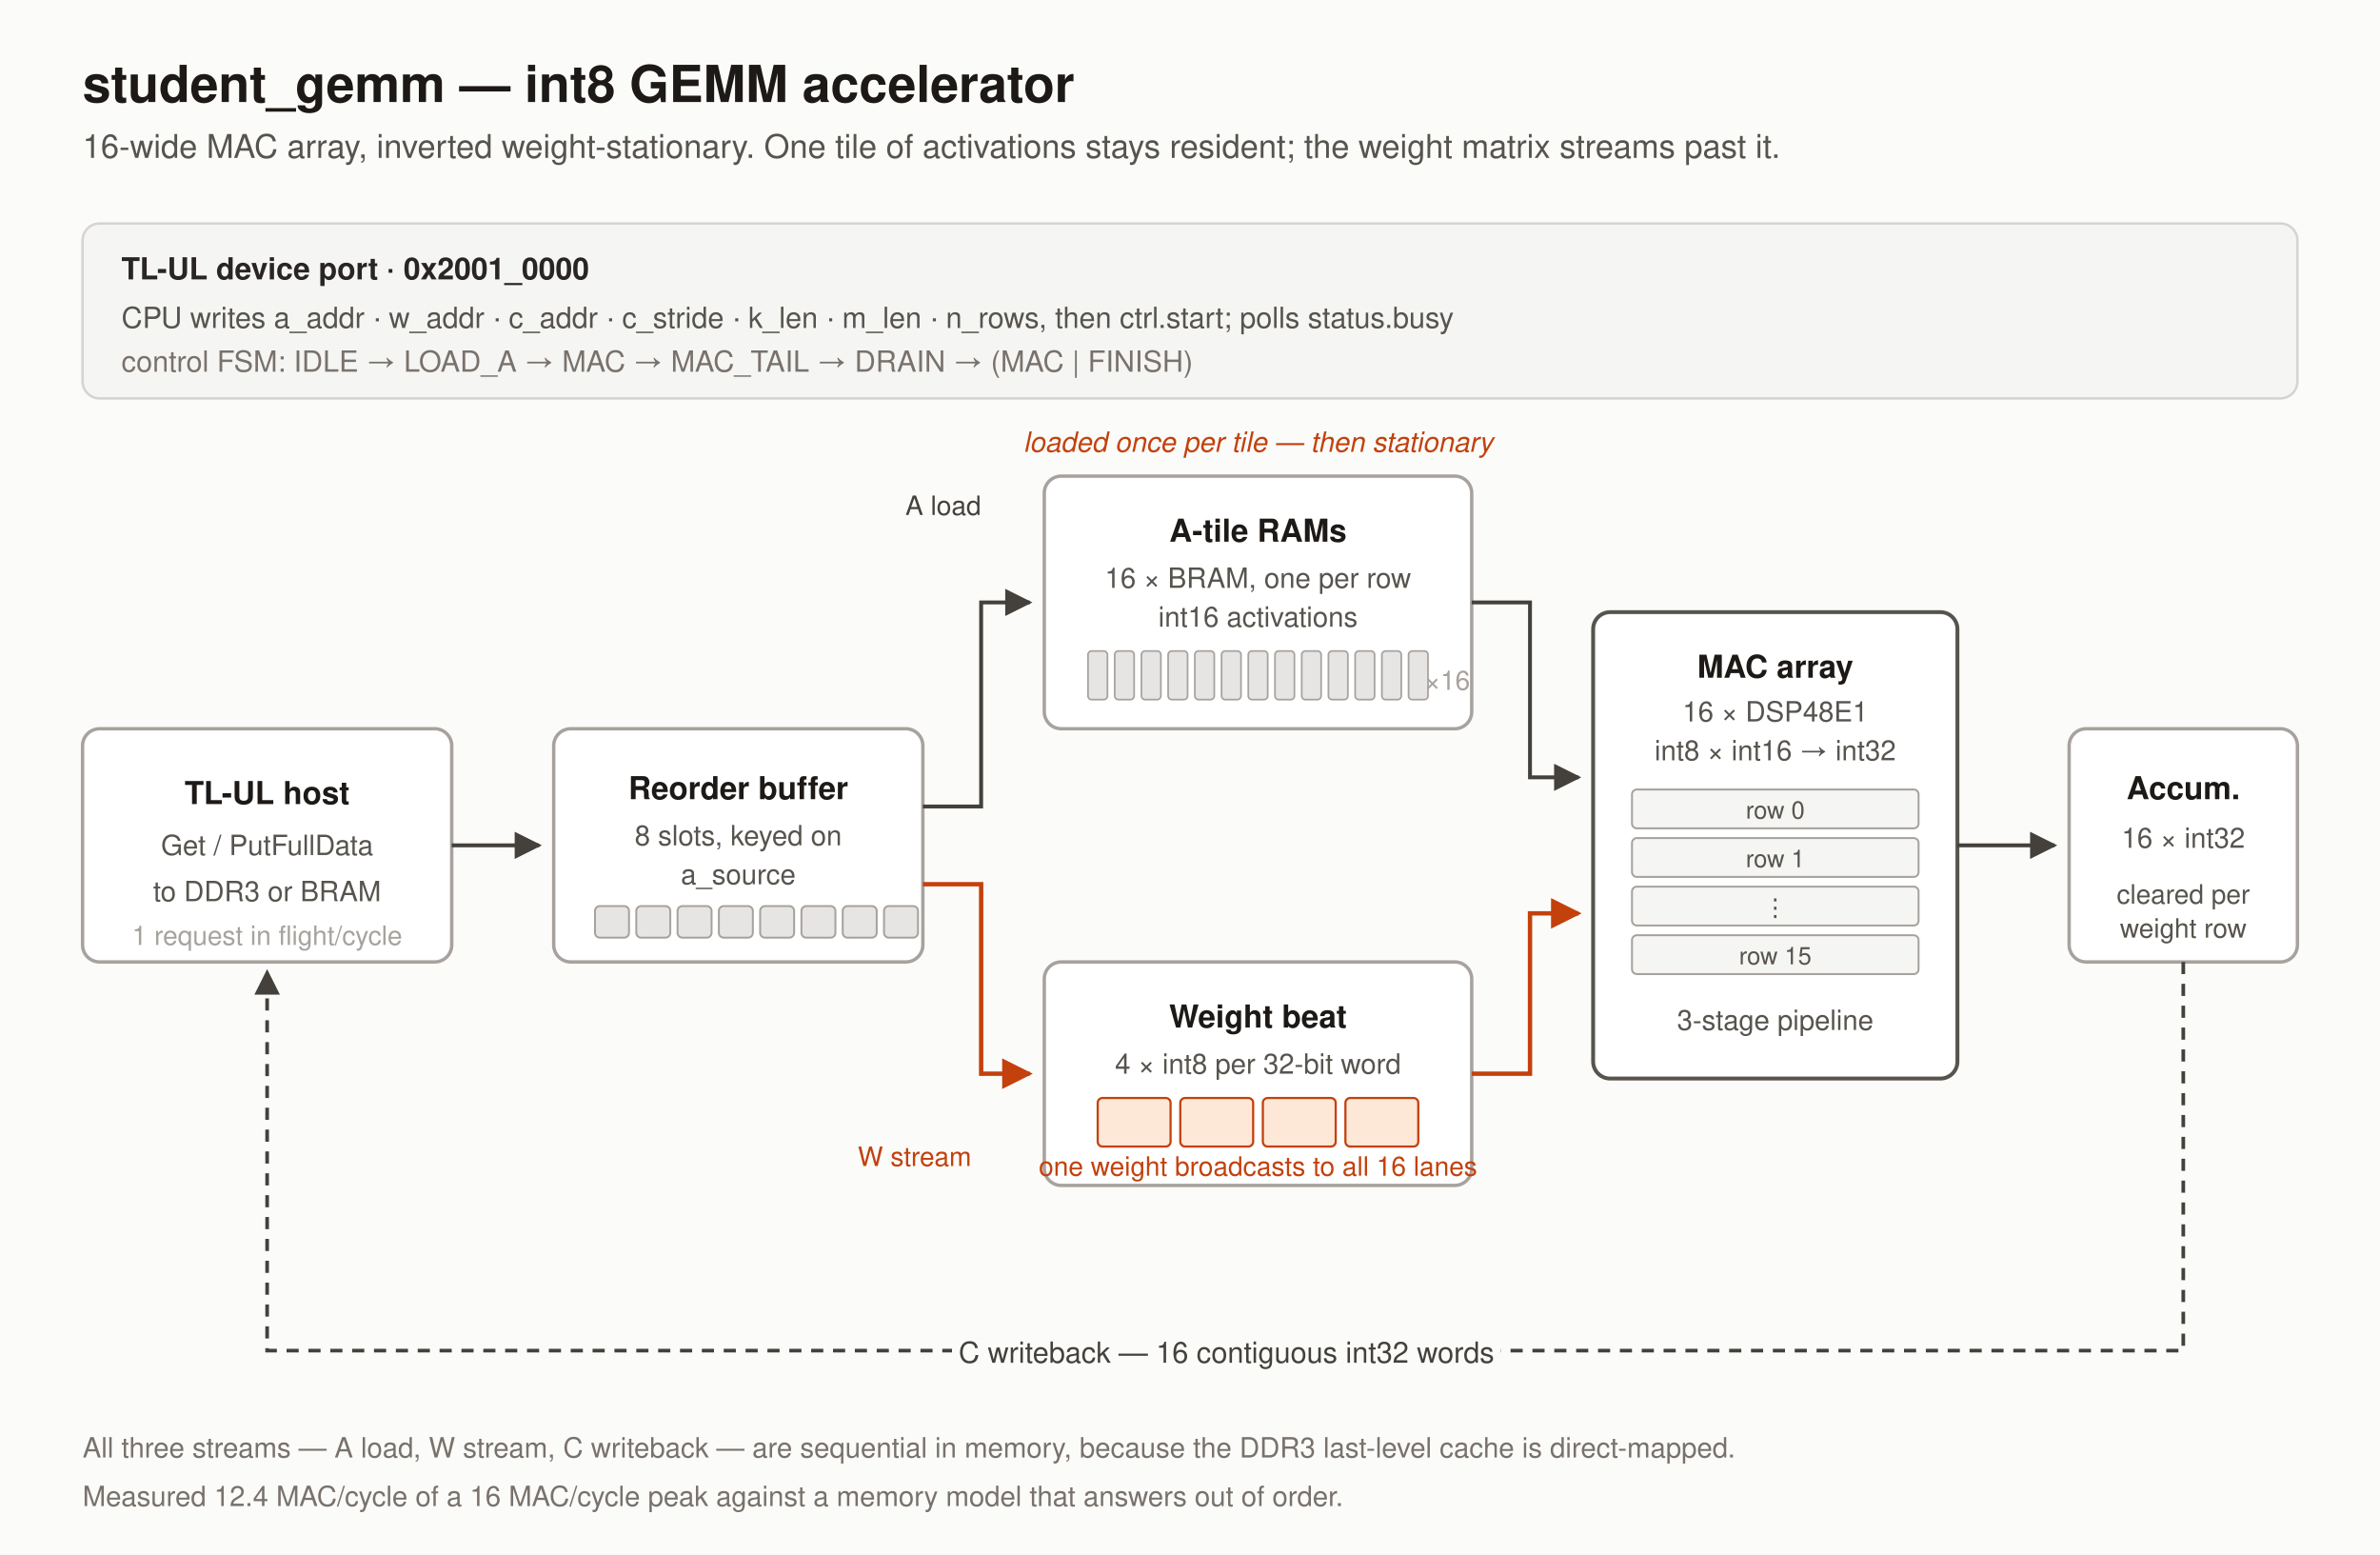
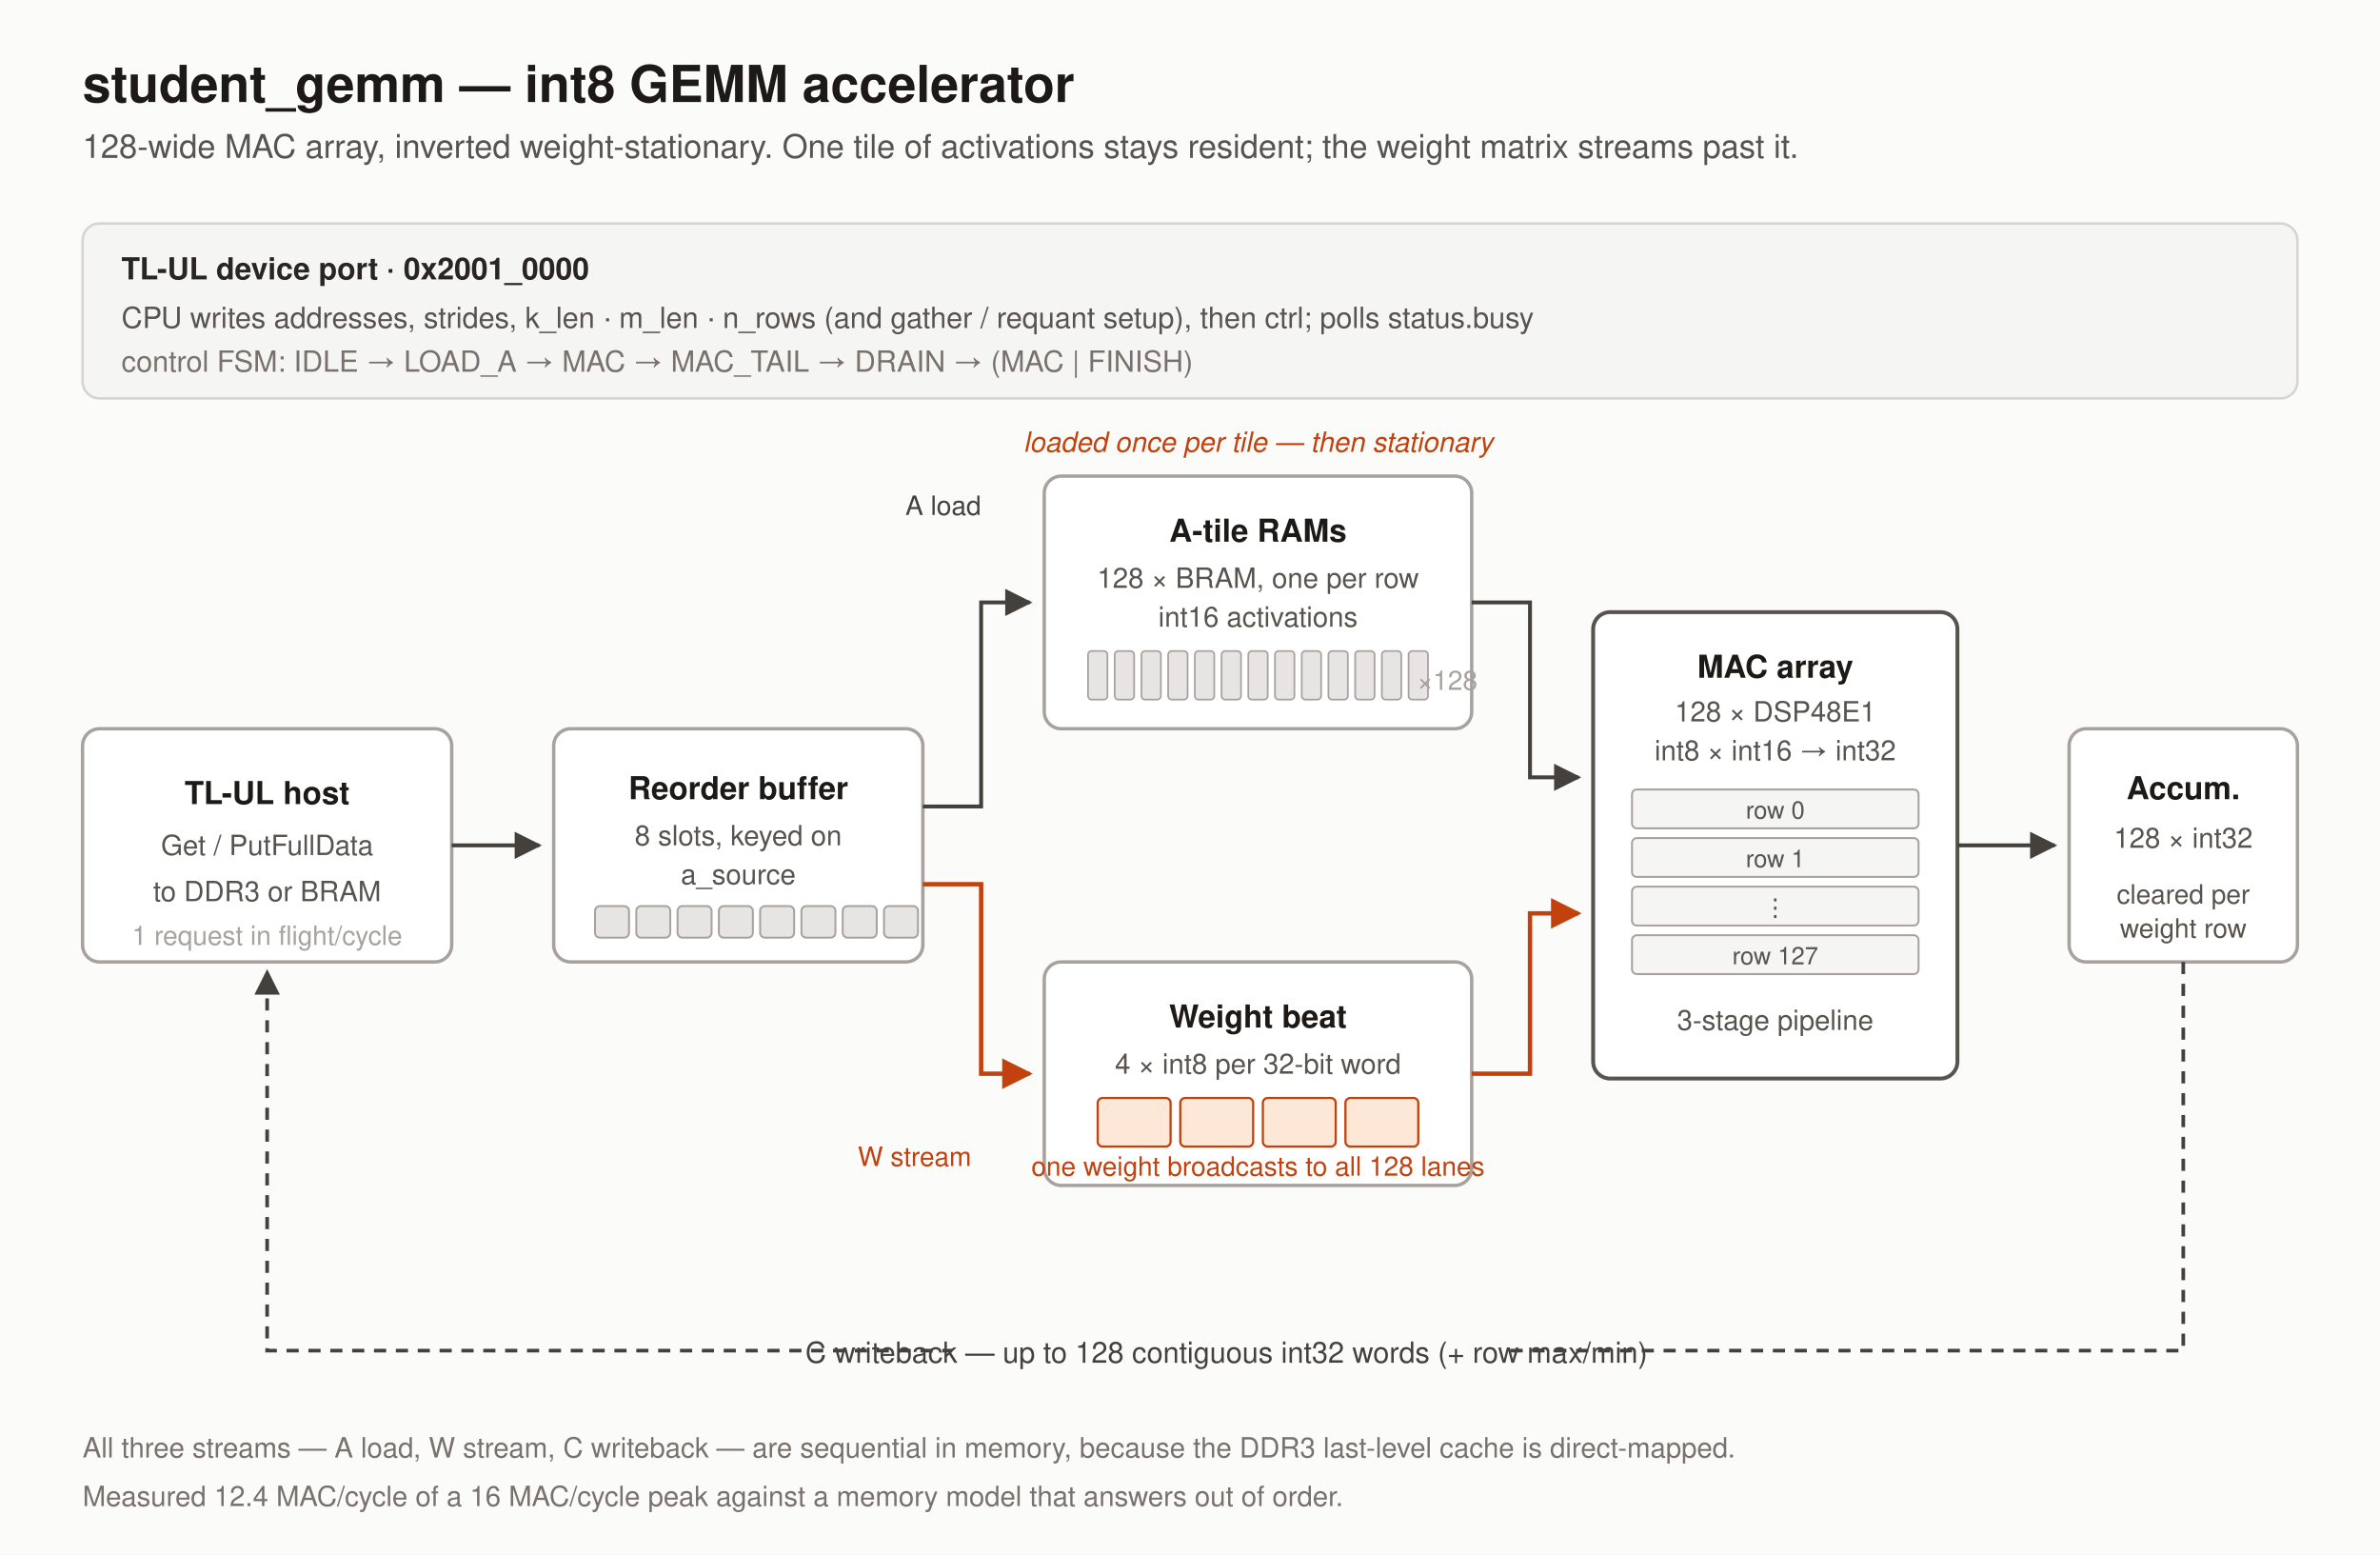
<svg xmlns="http://www.w3.org/2000/svg" viewBox="0 0 980 640" width="980" height="640" font-family="ui-sans-serif,-apple-system,Segoe UI,Helvetica,Arial,sans-serif">
  <rect width="980" height="640" fill="#fbfbfa" />
  <defs>
    <marker id="a" viewBox="0 0 10 10" refX="9" refY="5" markerWidth="7" markerHeight="7" orient="auto-start-reverse">
      <path d="M0,0 L10,5 L0,10 z" fill="#44403c" />
    </marker>
    <marker id="ao" viewBox="0 0 10 10" refX="9" refY="5" markerWidth="7" markerHeight="7" orient="auto-start-reverse">
      <path d="M0,0 L10,5 L0,10 z" fill="#c2410c" />
    </marker>
  </defs>
  <text x="34" y="42" font-size="21" font-weight="600" fill="#1c1917">student_gemm — int8 GEMM accelerator</text>
-   <text x="34" y="65" font-size="13.5" fill="#57534e">16-wide MAC array, inverted weight-stationary. One tile of activations stays resident; the weight matrix streams past it.</text>
+   <text x="34" y="65" font-size="13.5" fill="#57534e">128-wide MAC array, inverted weight-stationary. One tile of activations stays resident; the weight matrix streams past it.</text>
  <rect x="34" y="92" width="912" height="72" rx="7" fill="#f5f5f4" stroke="#d6d3d1" />
  <text x="50" y="115" font-size="12.5" font-weight="600" fill="#292524">TL-UL device port  ·  0x2001_0000</text>
-   <text x="50" y="135" font-size="12" fill="#57534e">CPU writes a_addr · w_addr · c_addr · c_stride · k_len · m_len · n_rows, then ctrl.start; polls status.busy</text>
+   <text x="50" y="135" font-size="12" fill="#57534e">CPU writes addresses, strides, k_len · m_len · n_rows (and gather / requant setup), then ctrl; polls status.busy</text>
  <text x="50" y="153" font-size="12" fill="#78716c">control FSM:  IDLE → LOAD_A → MAC → MAC_TAIL → DRAIN → (MAC | FINISH)</text>
  <rect x="34" y="300" width="152" height="96" rx="7" fill="#fff" stroke="#a8a29e" stroke-width="1.4" />
  <text x="110" y="331" font-size="13" font-weight="600" fill="#1c1917" text-anchor="middle">TL-UL host</text>
  <text x="110" y="352" font-size="11.5" fill="#57534e" text-anchor="middle">Get / PutFullData</text>
  <text x="110" y="371" font-size="11.5" fill="#57534e" text-anchor="middle">to DDR3 or BRAM</text>
  <text x="110" y="389" font-size="11" fill="#a8a29e" text-anchor="middle">1 request in flight/cycle</text>
  <rect x="228" y="300" width="152" height="96" rx="7" fill="#fff" stroke="#a8a29e" stroke-width="1.4" />
  <text x="304" y="329" font-size="13" font-weight="600" fill="#1c1917" text-anchor="middle">Reorder buffer</text>
  <text x="304" y="348" font-size="11.5" fill="#57534e" text-anchor="middle">8 slots, keyed on</text>
  <text x="304" y="364" font-size="11.5" fill="#57534e" text-anchor="middle">a_source</text>
  <g fill="#e7e5e4" stroke="#a8a29e" stroke-width="0.8">
    <rect x="245" y="373" width="14" height="13" rx="2" />
    <rect x="262" y="373" width="14" height="13" rx="2" />
    <rect x="279" y="373" width="14" height="13" rx="2" />
    <rect x="296" y="373" width="14" height="13" rx="2" />
    <rect x="313" y="373" width="14" height="13" rx="2" />
    <rect x="330" y="373" width="14" height="13" rx="2" />
    <rect x="347" y="373" width="14" height="13" rx="2" />
    <rect x="364" y="373" width="14" height="13" rx="2" />
  </g>
  <rect x="430" y="196" width="176" height="104" rx="7" fill="#fff" stroke="#a8a29e" stroke-width="1.4" />
  <text x="518" y="223" font-size="13" font-weight="600" fill="#1c1917" text-anchor="middle">A-tile RAMs</text>
-   <text x="518" y="242" font-size="11.5" fill="#57534e" text-anchor="middle">16 × BRAM, one per row</text>
+   <text x="518" y="242" font-size="11.5" fill="#57534e" text-anchor="middle">128 × BRAM, one per row</text>
  <text x="518" y="258" font-size="11.5" fill="#57534e" text-anchor="middle">int16 activations</text>
  <g fill="#e7e5e4" stroke="#a8a29e" stroke-width="0.7">
    <rect x="448" y="268" width="8" height="20" rx="1.5" />
    <rect x="459" y="268" width="8" height="20" rx="1.5" />
    <rect x="470" y="268" width="8" height="20" rx="1.5" />
    <rect x="481" y="268" width="8" height="20" rx="1.5" />
    <rect x="492" y="268" width="8" height="20" rx="1.5" />
    <rect x="503" y="268" width="8" height="20" rx="1.5" />
    <rect x="514" y="268" width="8" height="20" rx="1.5" />
    <rect x="525" y="268" width="8" height="20" rx="1.5" />
    <rect x="536" y="268" width="8" height="20" rx="1.5" />
    <rect x="547" y="268" width="8" height="20" rx="1.5" />
    <rect x="558" y="268" width="8" height="20" rx="1.5" />
    <rect x="569" y="268" width="8" height="20" rx="1.5" />
    <rect x="580" y="268" width="8" height="20" rx="1.5" />
  </g>
-   <text x="596" y="284" font-size="11" fill="#a8a29e" text-anchor="middle">×16</text>
+   <text x="596" y="284" font-size="11" fill="#a8a29e" text-anchor="middle">×128</text>
  <text x="518" y="186" font-size="11.5" font-style="italic" fill="#c2410c" text-anchor="middle">loaded once per tile — then stationary</text>
  <rect x="430" y="396" width="176" height="92" rx="7" fill="#fff" stroke="#a8a29e" stroke-width="1.4" />
  <text x="518" y="423" font-size="13" font-weight="600" fill="#1c1917" text-anchor="middle">Weight beat</text>
  <text x="518" y="442" font-size="11.5" fill="#57534e" text-anchor="middle">4 × int8 per 32-bit word</text>
  <g>
    <rect x="452" y="452" width="30" height="20" rx="2" fill="#fde8d7" stroke="#c2410c" stroke-width="0.9" />
    <rect x="486" y="452" width="30" height="20" rx="2" fill="#fde8d7" stroke="#c2410c" stroke-width="0.9" />
    <rect x="520" y="452" width="30" height="20" rx="2" fill="#fde8d7" stroke="#c2410c" stroke-width="0.9" />
    <rect x="554" y="452" width="30" height="20" rx="2" fill="#fde8d7" stroke="#c2410c" stroke-width="0.9" />
  </g>
-   <text x="518" y="484" font-size="11" fill="#c2410c" text-anchor="middle">one weight broadcasts to all 16 lanes</text>
+   <text x="518" y="484" font-size="11" fill="#c2410c" text-anchor="middle">one weight broadcasts to all 128 lanes</text>
  <rect x="656" y="252" width="150" height="192" rx="7" fill="#fff" stroke="#57534e" stroke-width="1.6" />
  <text x="731" y="279" font-size="13" font-weight="600" fill="#1c1917" text-anchor="middle">MAC array</text>
-   <text x="731" y="297" font-size="11.5" fill="#57534e" text-anchor="middle">16 × DSP48E1</text>
+   <text x="731" y="297" font-size="11.5" fill="#57534e" text-anchor="middle">128 × DSP48E1</text>
  <text x="731" y="313" font-size="11.5" fill="#57534e" text-anchor="middle">int8 × int16 → int32</text>
  <g>
    <rect x="672" y="325" width="118" height="16" rx="2" fill="#f5f5f4" stroke="#a8a29e" stroke-width="0.8" />
    <rect x="672" y="345" width="118" height="16" rx="2" fill="#f5f5f4" stroke="#a8a29e" stroke-width="0.8" />
    <rect x="672" y="365" width="118" height="16" rx="2" fill="#f5f5f4" stroke="#a8a29e" stroke-width="0.8" />
    <rect x="672" y="385" width="118" height="16" rx="2" fill="#f5f5f4" stroke="#a8a29e" stroke-width="0.8" />
  </g>
  <text x="731" y="337" font-size="10" fill="#57534e" text-anchor="middle">row 0</text>
  <text x="731" y="357" font-size="10" fill="#57534e" text-anchor="middle">row 1</text>
  <text x="731" y="377" font-size="10" fill="#57534e" text-anchor="middle">⋮</text>
-   <text x="731" y="397" font-size="10" fill="#57534e" text-anchor="middle">row 15</text>
+   <text x="731" y="397" font-size="10" fill="#57534e" text-anchor="middle">row 127</text>
  <text x="731" y="424" font-size="11.5" fill="#57534e" text-anchor="middle">3-stage pipeline</text>
  <rect x="852" y="300" width="94" height="96" rx="7" fill="#fff" stroke="#a8a29e" stroke-width="1.4" />
  <text x="899" y="329" font-size="13" font-weight="600" fill="#1c1917" text-anchor="middle">Accum.</text>
-   <text x="899" y="349" font-size="11.5" fill="#57534e" text-anchor="middle">16 × int32</text>
+   <text x="899" y="349" font-size="11.5" fill="#57534e" text-anchor="middle">128 × int32</text>
  <text x="899" y="372" font-size="11" fill="#57534e" text-anchor="middle">cleared per</text>
  <text x="899" y="386" font-size="11" fill="#57534e" text-anchor="middle">weight row</text>
  <line x1="186" y1="348" x2="222" y2="348" stroke="#44403c" stroke-width="1.6" marker-end="url(#a)" />
  <path d="M380,332 L404,332 L404,248 L424,248" fill="none" stroke="#44403c" stroke-width="1.6" marker-end="url(#a)" />
  <path d="M380,364 L404,364 L404,442 L424,442" fill="none" stroke="#c2410c" stroke-width="1.8" marker-end="url(#ao)" />
  <path d="M606,248 L630,248 L630,320 L650,320" fill="none" stroke="#44403c" stroke-width="1.6" marker-end="url(#a)" />
  <path d="M606,442 L630,442 L630,376 L650,376" fill="none" stroke="#c2410c" stroke-width="1.8" marker-end="url(#ao)" />
  <line x1="806" y1="348" x2="846" y2="348" stroke="#44403c" stroke-width="1.6" marker-end="url(#a)" />
  <path d="M899,396 L899,556 L110,556 L110,400" fill="none" stroke="#44403c" stroke-width="1.5" stroke-dasharray="5 4" marker-end="url(#a)" />
  <rect x="392" y="540" width="226" height="32" rx="5" fill="#fbfbfa" stroke="none" />
-   <text x="505" y="561" font-size="12" fill="#44403c" text-anchor="middle">C writeback — 16 contiguous int32 words</text>
+   <text x="505" y="561" font-size="12" fill="#44403c" text-anchor="middle">C writeback — up to 128 contiguous int32 words (+ row max/min)</text>
  <text x="404" y="212" font-size="11" fill="#44403c" text-anchor="end">A load</text>
  <text x="400" y="480" font-size="11" fill="#c2410c" text-anchor="end">W stream</text>
  <text x="34" y="600" font-size="11.5" fill="#78716c">All three streams — A load, W stream, C writeback — are sequential in memory, because the DDR3 last-level cache is direct-mapped.</text>
  <text x="34" y="620" font-size="11.5" fill="#78716c">Measured 12.4 MAC/cycle of a 16 MAC/cycle peak against a memory model that answers out of order.</text>
</svg>
